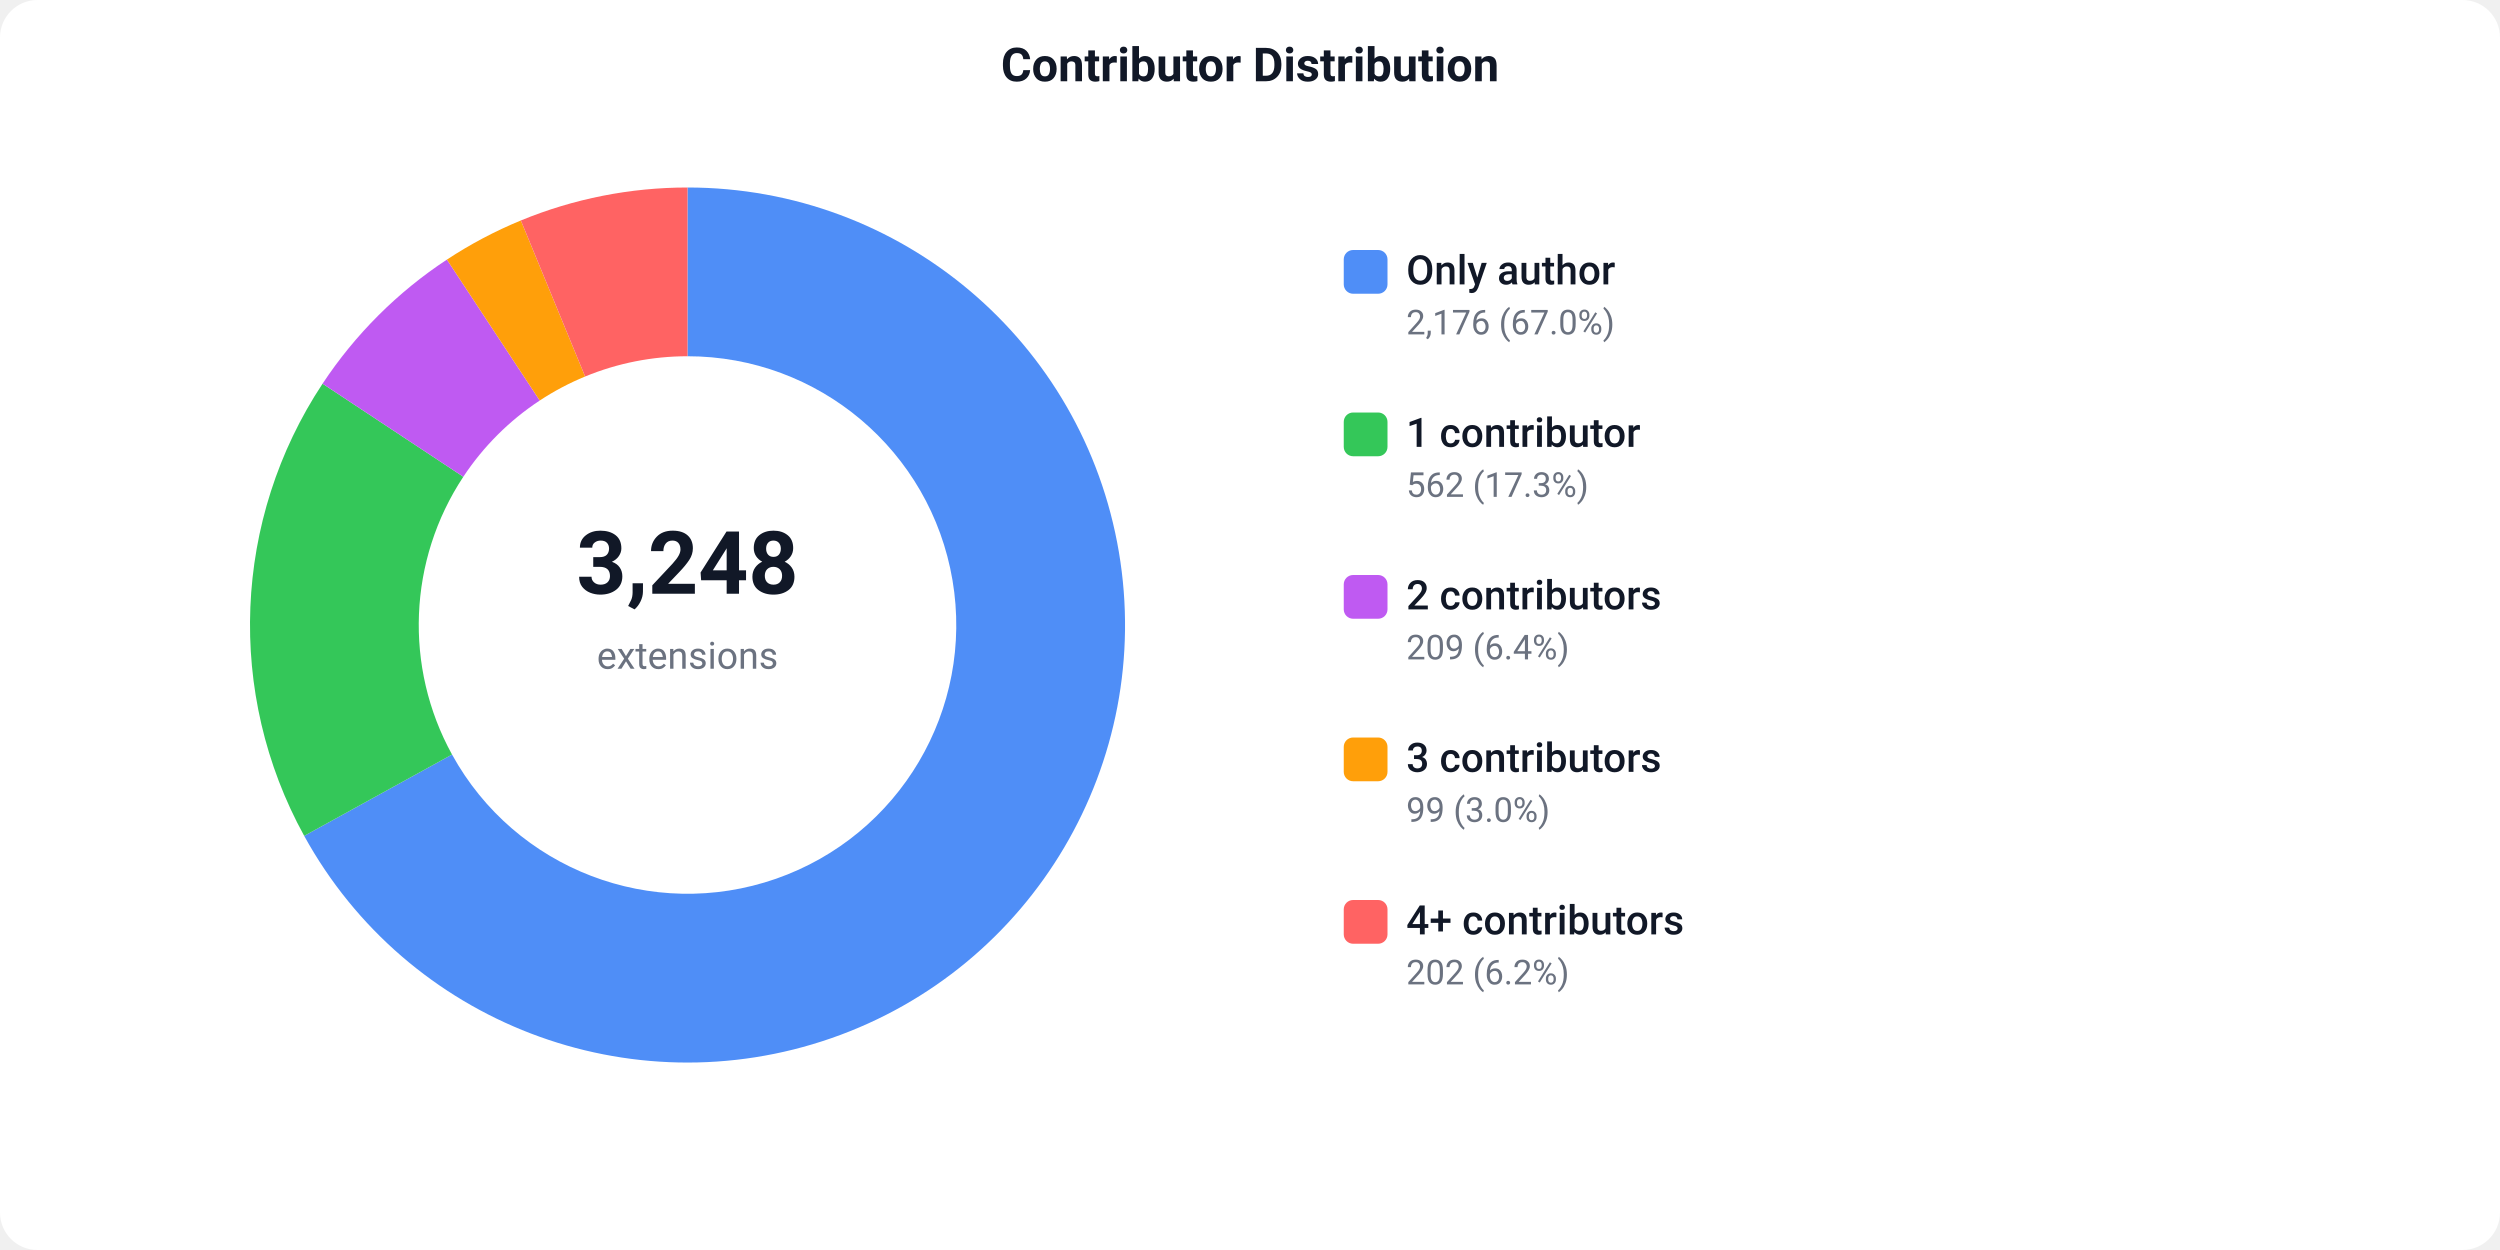
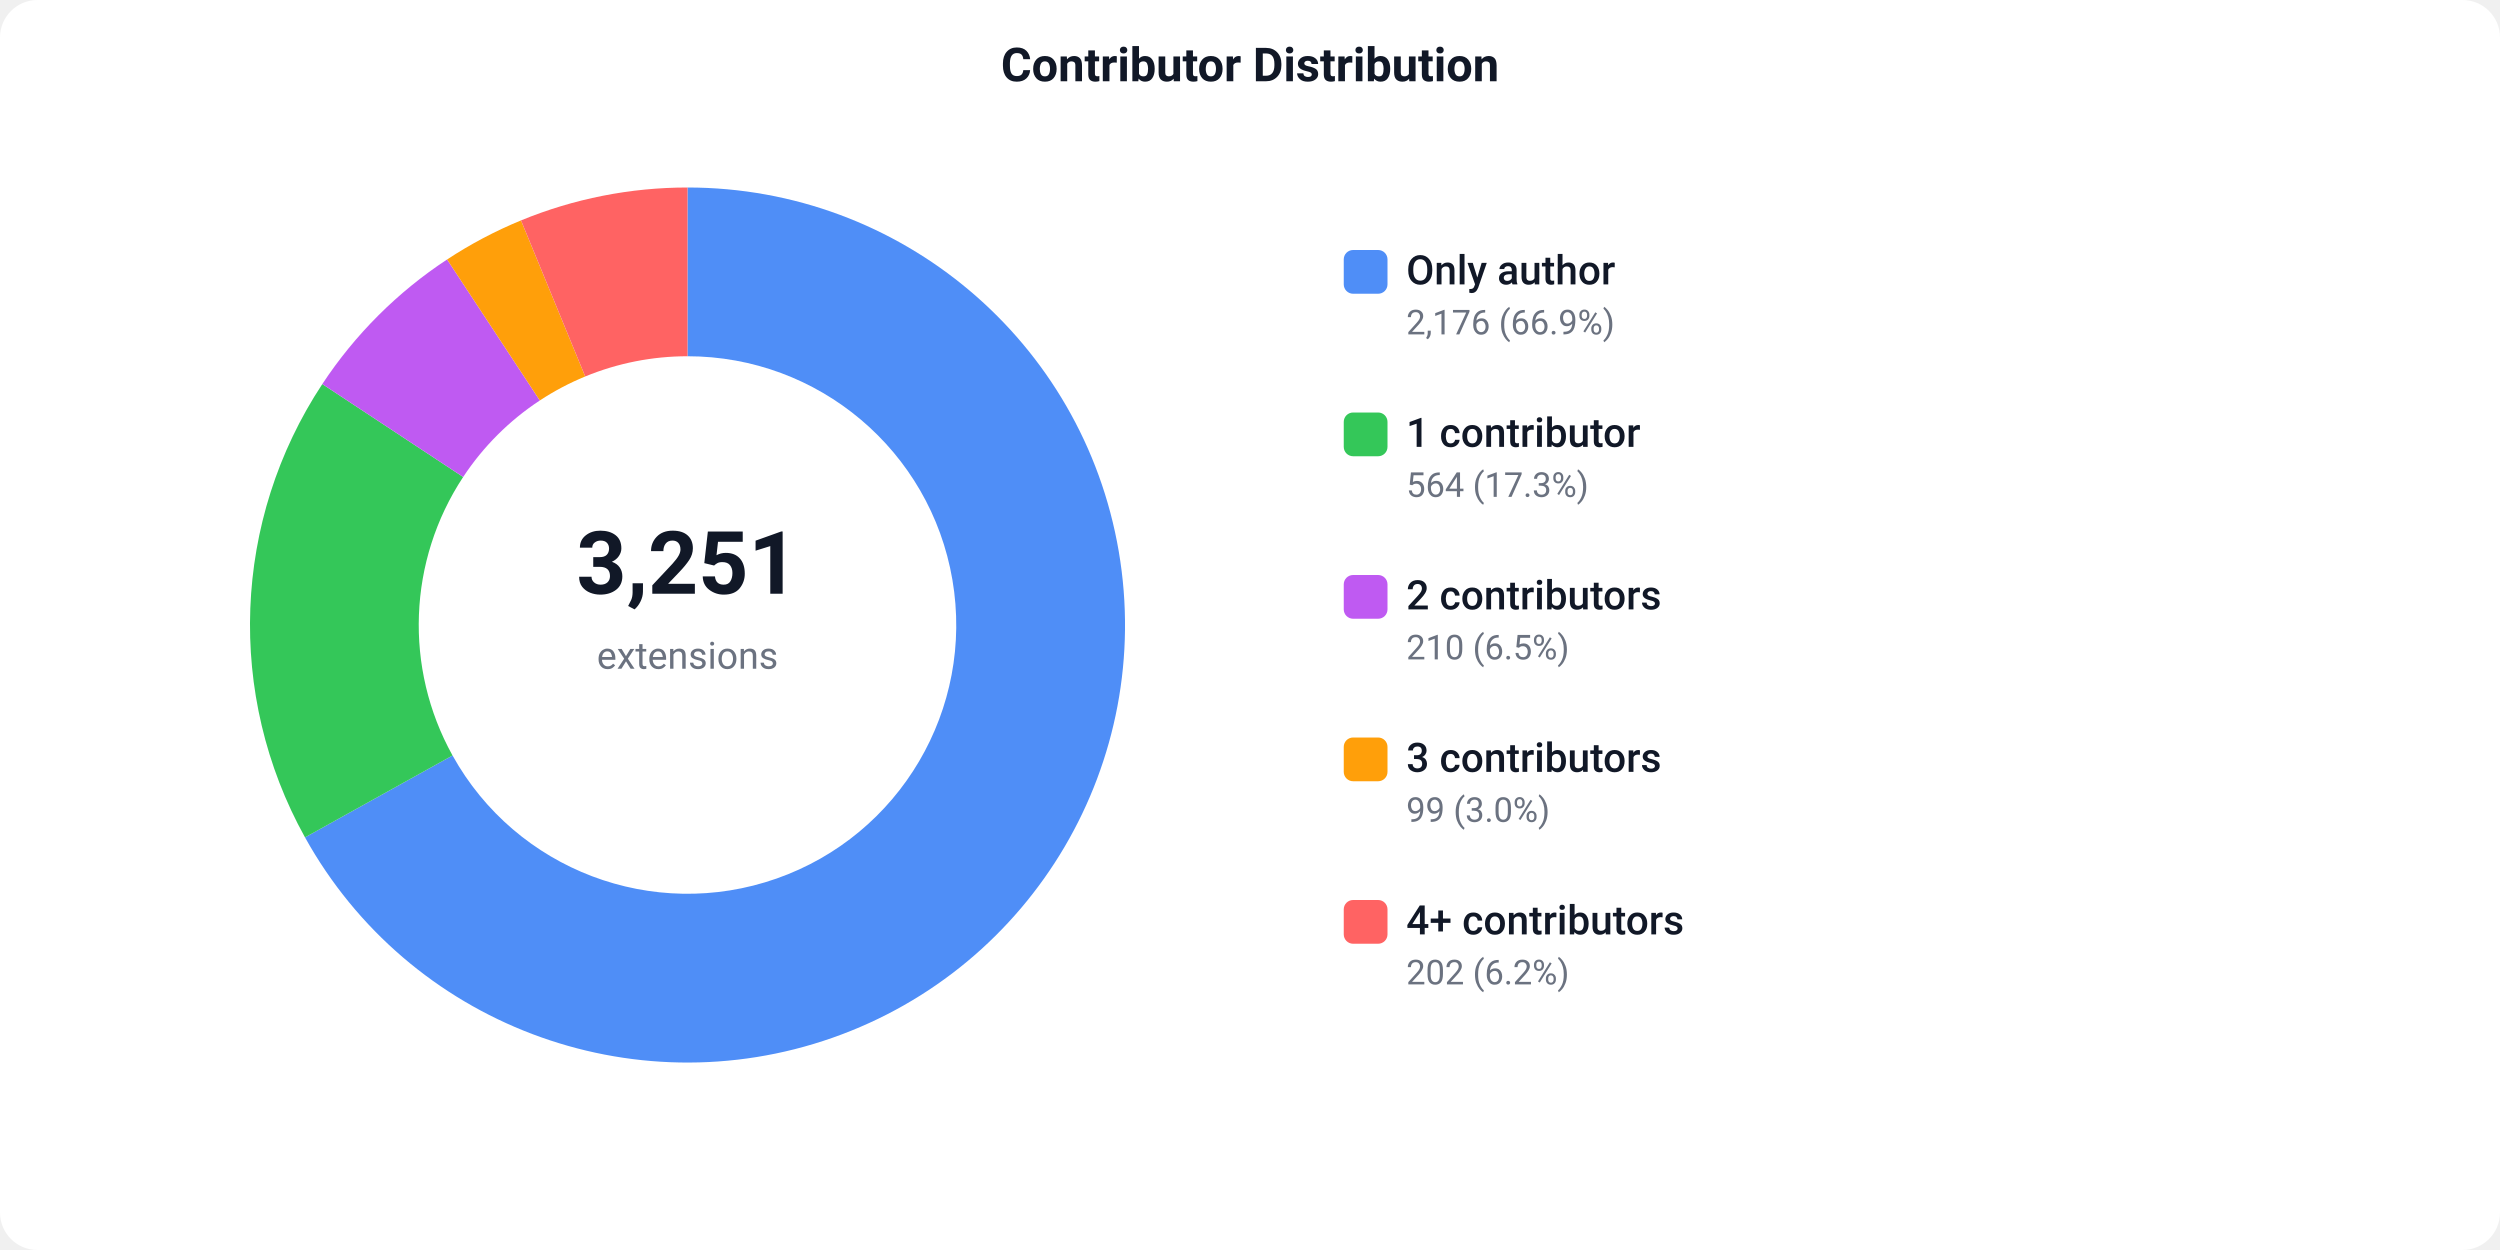
<svg xmlns="http://www.w3.org/2000/svg" width="800" height="400" viewBox="0 0 800 400">
  <defs>
    <style>text { font-family: -apple-system, BlinkMacSystemFont, 'Segoe UI', Roboto, sans-serif; }</style>
  </defs>
  <rect width="800" height="400" fill="#ffffff" rx="12" />
  <text x="400" y="26" text-anchor="middle" font-size="15" font-weight="600" fill="#111827">Contributor Distribution</text>
-   <path d="M 220.00 60.00 A 140 140 0 1 1 97.34 267.48 L 144.65 241.45 A 86 86 0 1 0 220.00 114.00 Z" fill="#4F8EF7" />
-   <path d="M 97.34 267.48 A 140 140 0 0 1 103.22 122.78 L 148.26 152.57 A 86 86 0 0 0 144.65 241.45 Z" fill="#34C759" />
-   <path d="M 103.22 122.78 A 140 140 0 0 1 143.01 83.07 L 172.71 128.17 A 86 86 0 0 0 148.26 152.57 Z" fill="#BF5AF2" />
-   <path d="M 143.01 83.07 A 140 140 0 0 1 166.67 70.55 L 187.24 120.48 A 86 86 0 0 0 172.71 128.17 Z" fill="#FF9F0A" />
-   <path d="M 166.67 70.55 A 140 140 0 0 1 220.00 60.00 L 220.00 114.00 A 86 86 0 0 0 187.24 120.48 Z" fill="#FF6363" />
-   <text x="220" y="190" text-anchor="middle" font-size="28" font-weight="700" fill="#111827">3,248</text>
+   <path d="M 220.00 60.00 A 140 140 0 1 1 97.60 267.96 L 144.81 241.75 A 86 86 0 1 0 220.00 114.00 Z" fill="#4F8EF7" />
+   <path d="M 97.60 267.96 A 140 140 0 0 1 103.14 122.90 L 148.21 152.64 A 86 86 0 0 0 144.81 241.75 Z" fill="#34C759" />
+   <path d="M 103.14 122.90 A 140 140 0 0 1 143.07 83.03 L 172.74 128.15 A 86 86 0 0 0 148.21 152.64 Z" fill="#BF5AF2" />
+   <path d="M 143.07 83.03 A 140 140 0 0 1 166.72 70.53 L 187.27 120.47 A 86 86 0 0 0 172.74 128.15 Z" fill="#FF9F0A" />
+   <path d="M 166.72 70.53 A 140 140 0 0 1 220.00 60.00 L 220.00 114.00 A 86 86 0 0 0 187.27 120.47 Z" fill="#FF6363" />
+   <text x="220" y="190" text-anchor="middle" font-size="28" font-weight="700" fill="#111827">3,251</text>
  <text x="220" y="214" text-anchor="middle" font-size="12" fill="#6b7280">extensions</text>
  <rect x="430" y="80" width="14" height="14" fill="#4F8EF7" rx="3" />
  <text x="450" y="91" font-size="13" font-weight="500" fill="#111827">Only author</text>
-   <text x="450" y="107" font-size="11" fill="#6b7280">2,176 (67.0%)</text>
+   <text x="450" y="107" font-size="11" fill="#6b7280">2,176 (66.9%)</text>
  <rect x="430" y="132" width="14" height="14" fill="#34C759" rx="3" />
  <text x="450" y="143" font-size="13" font-weight="500" fill="#111827">1 contributor</text>
-   <text x="450" y="159" font-size="11" fill="#6b7280">562 (17.3%)</text>
+   <text x="450" y="159" font-size="11" fill="#6b7280">564 (17.3%)</text>
  <rect x="430" y="184" width="14" height="14" fill="#BF5AF2" rx="3" />
  <text x="450" y="195" font-size="13" font-weight="500" fill="#111827">2 contributors</text>
-   <text x="450" y="211" font-size="11" fill="#6b7280">209 (6.4%)</text>
+   <text x="450" y="211" font-size="11" fill="#6b7280">210 (6.5%)</text>
  <rect x="430" y="236" width="14" height="14" fill="#FF9F0A" rx="3" />
  <text x="450" y="247" font-size="13" font-weight="500" fill="#111827">3 contributors</text>
  <text x="450" y="263" font-size="11" fill="#6b7280">99 (3.0%)</text>
  <rect x="430" y="288" width="14" height="14" fill="#FF6363" rx="3" />
  <text x="450" y="299" font-size="13" font-weight="500" fill="#111827">4+ contributors</text>
  <text x="450" y="315" font-size="11" fill="#6b7280">202 (6.2%)</text>
</svg>
